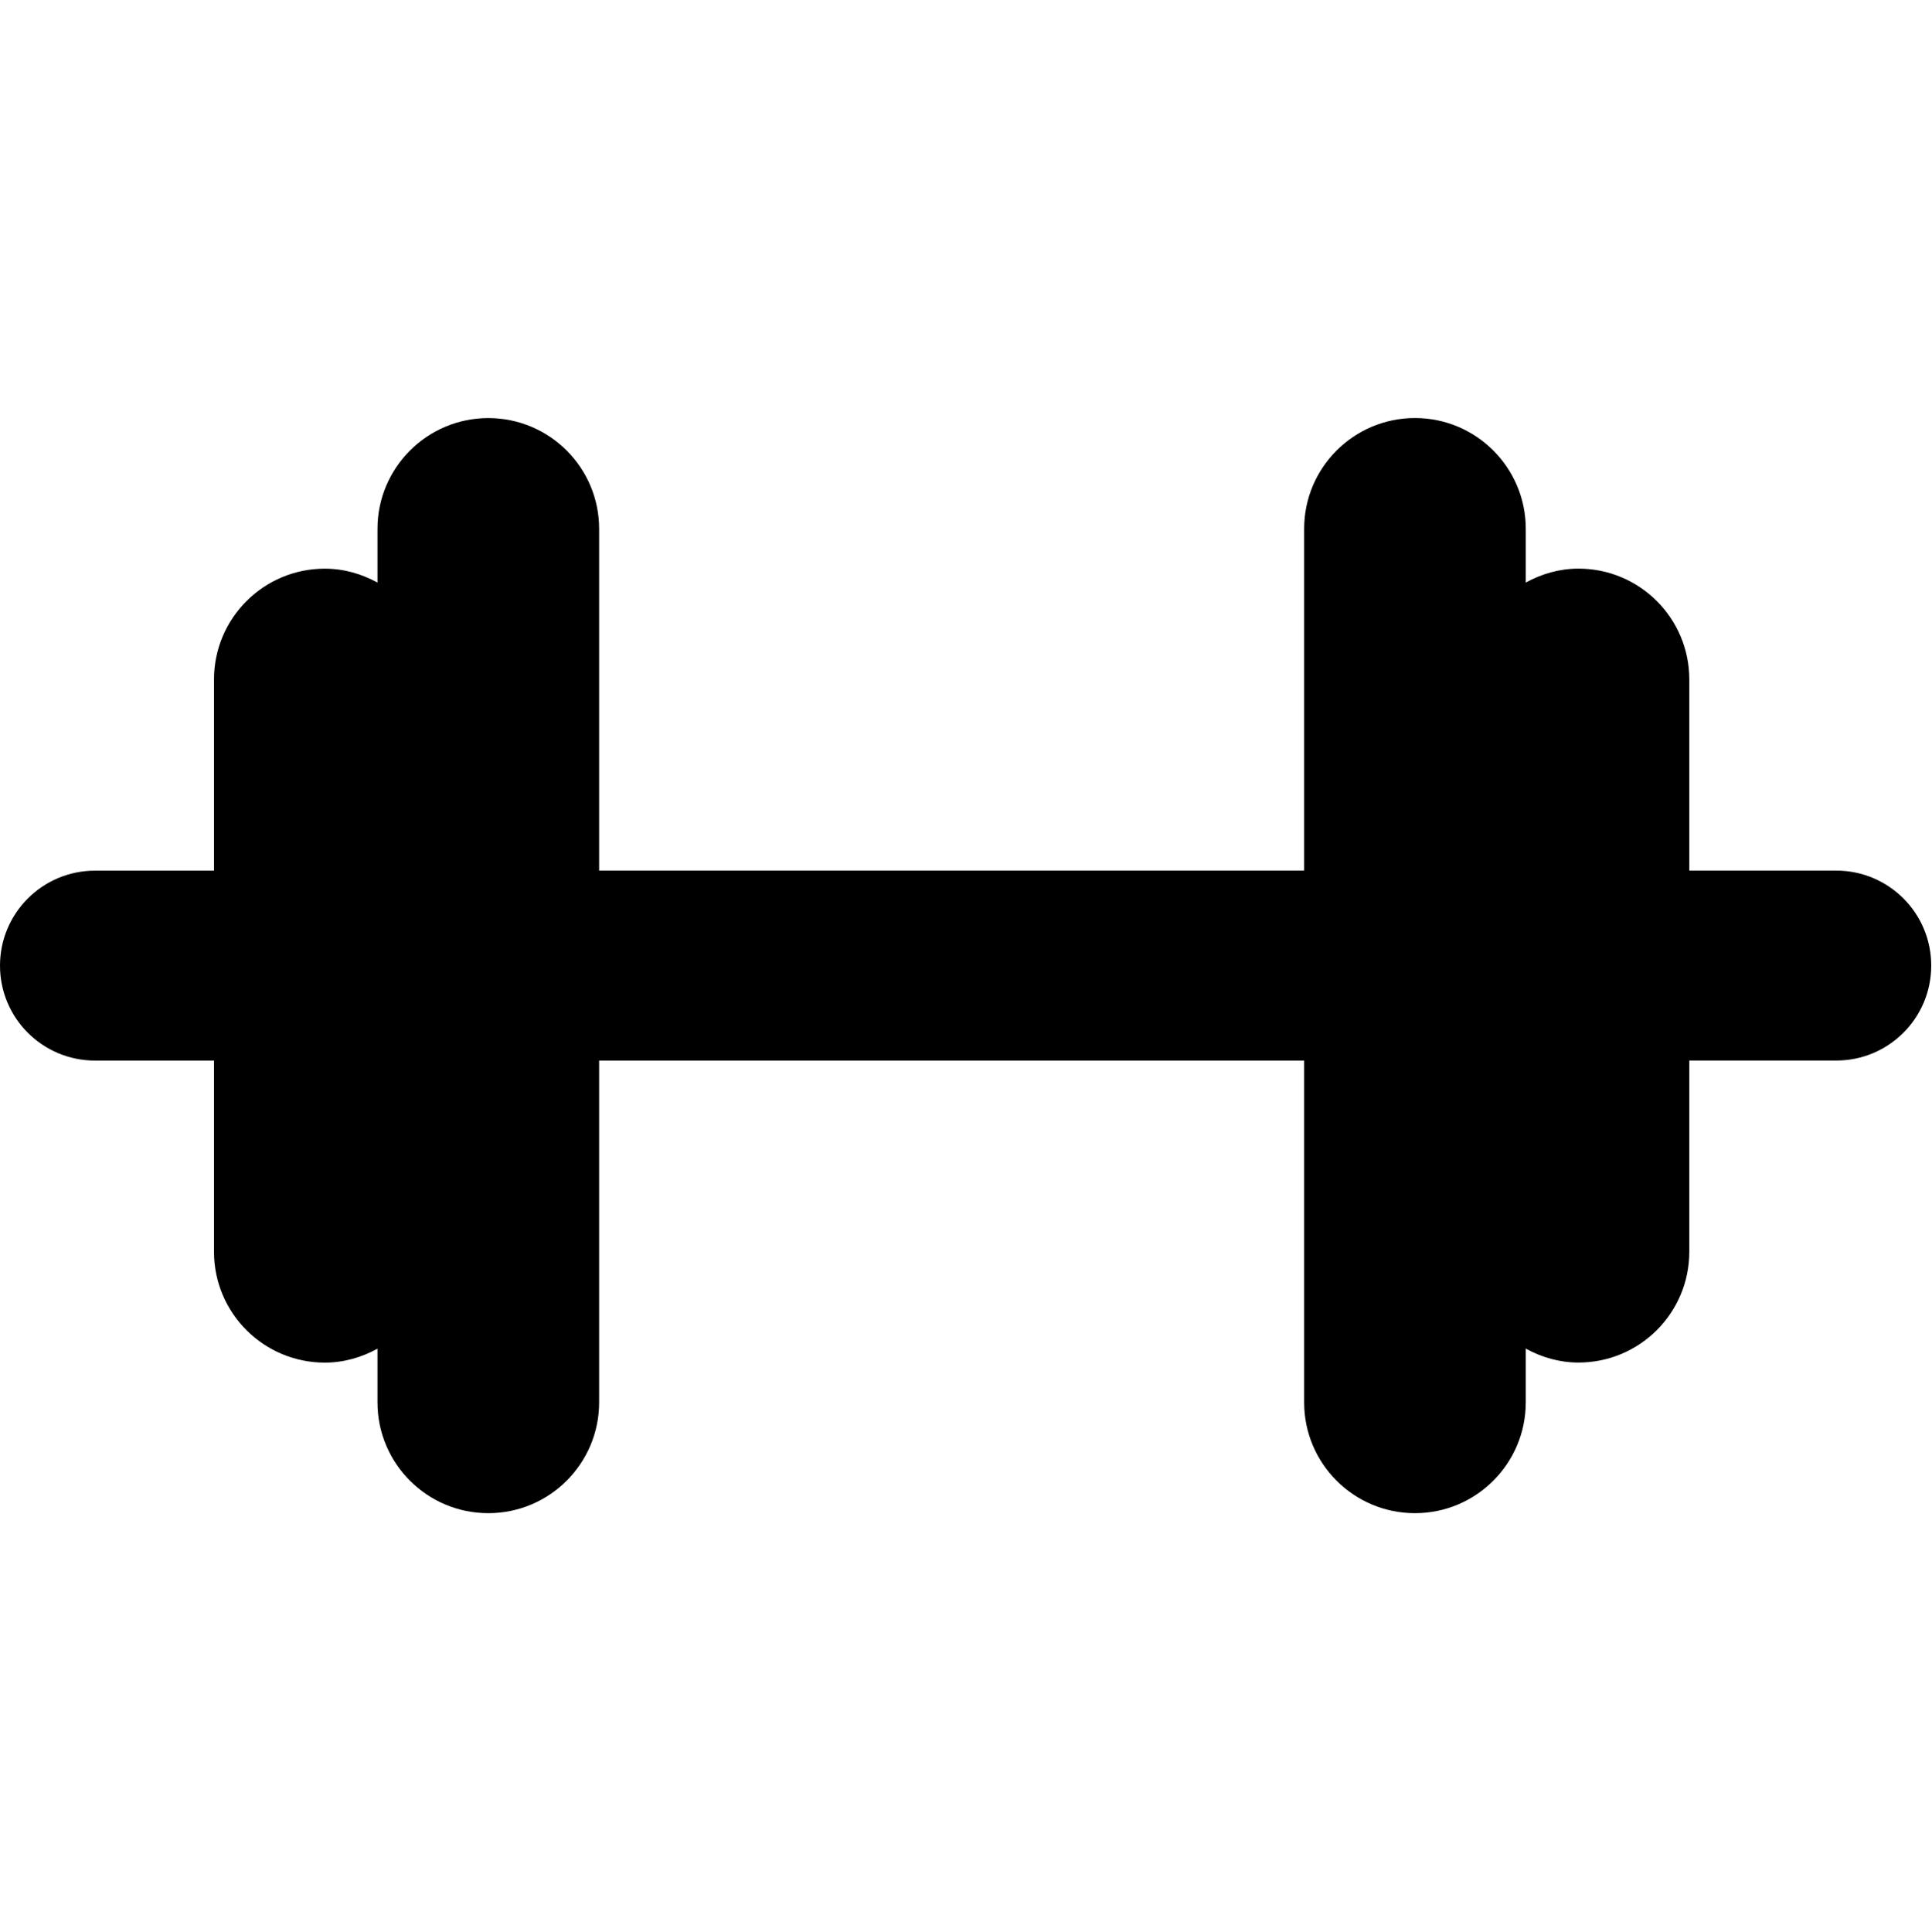
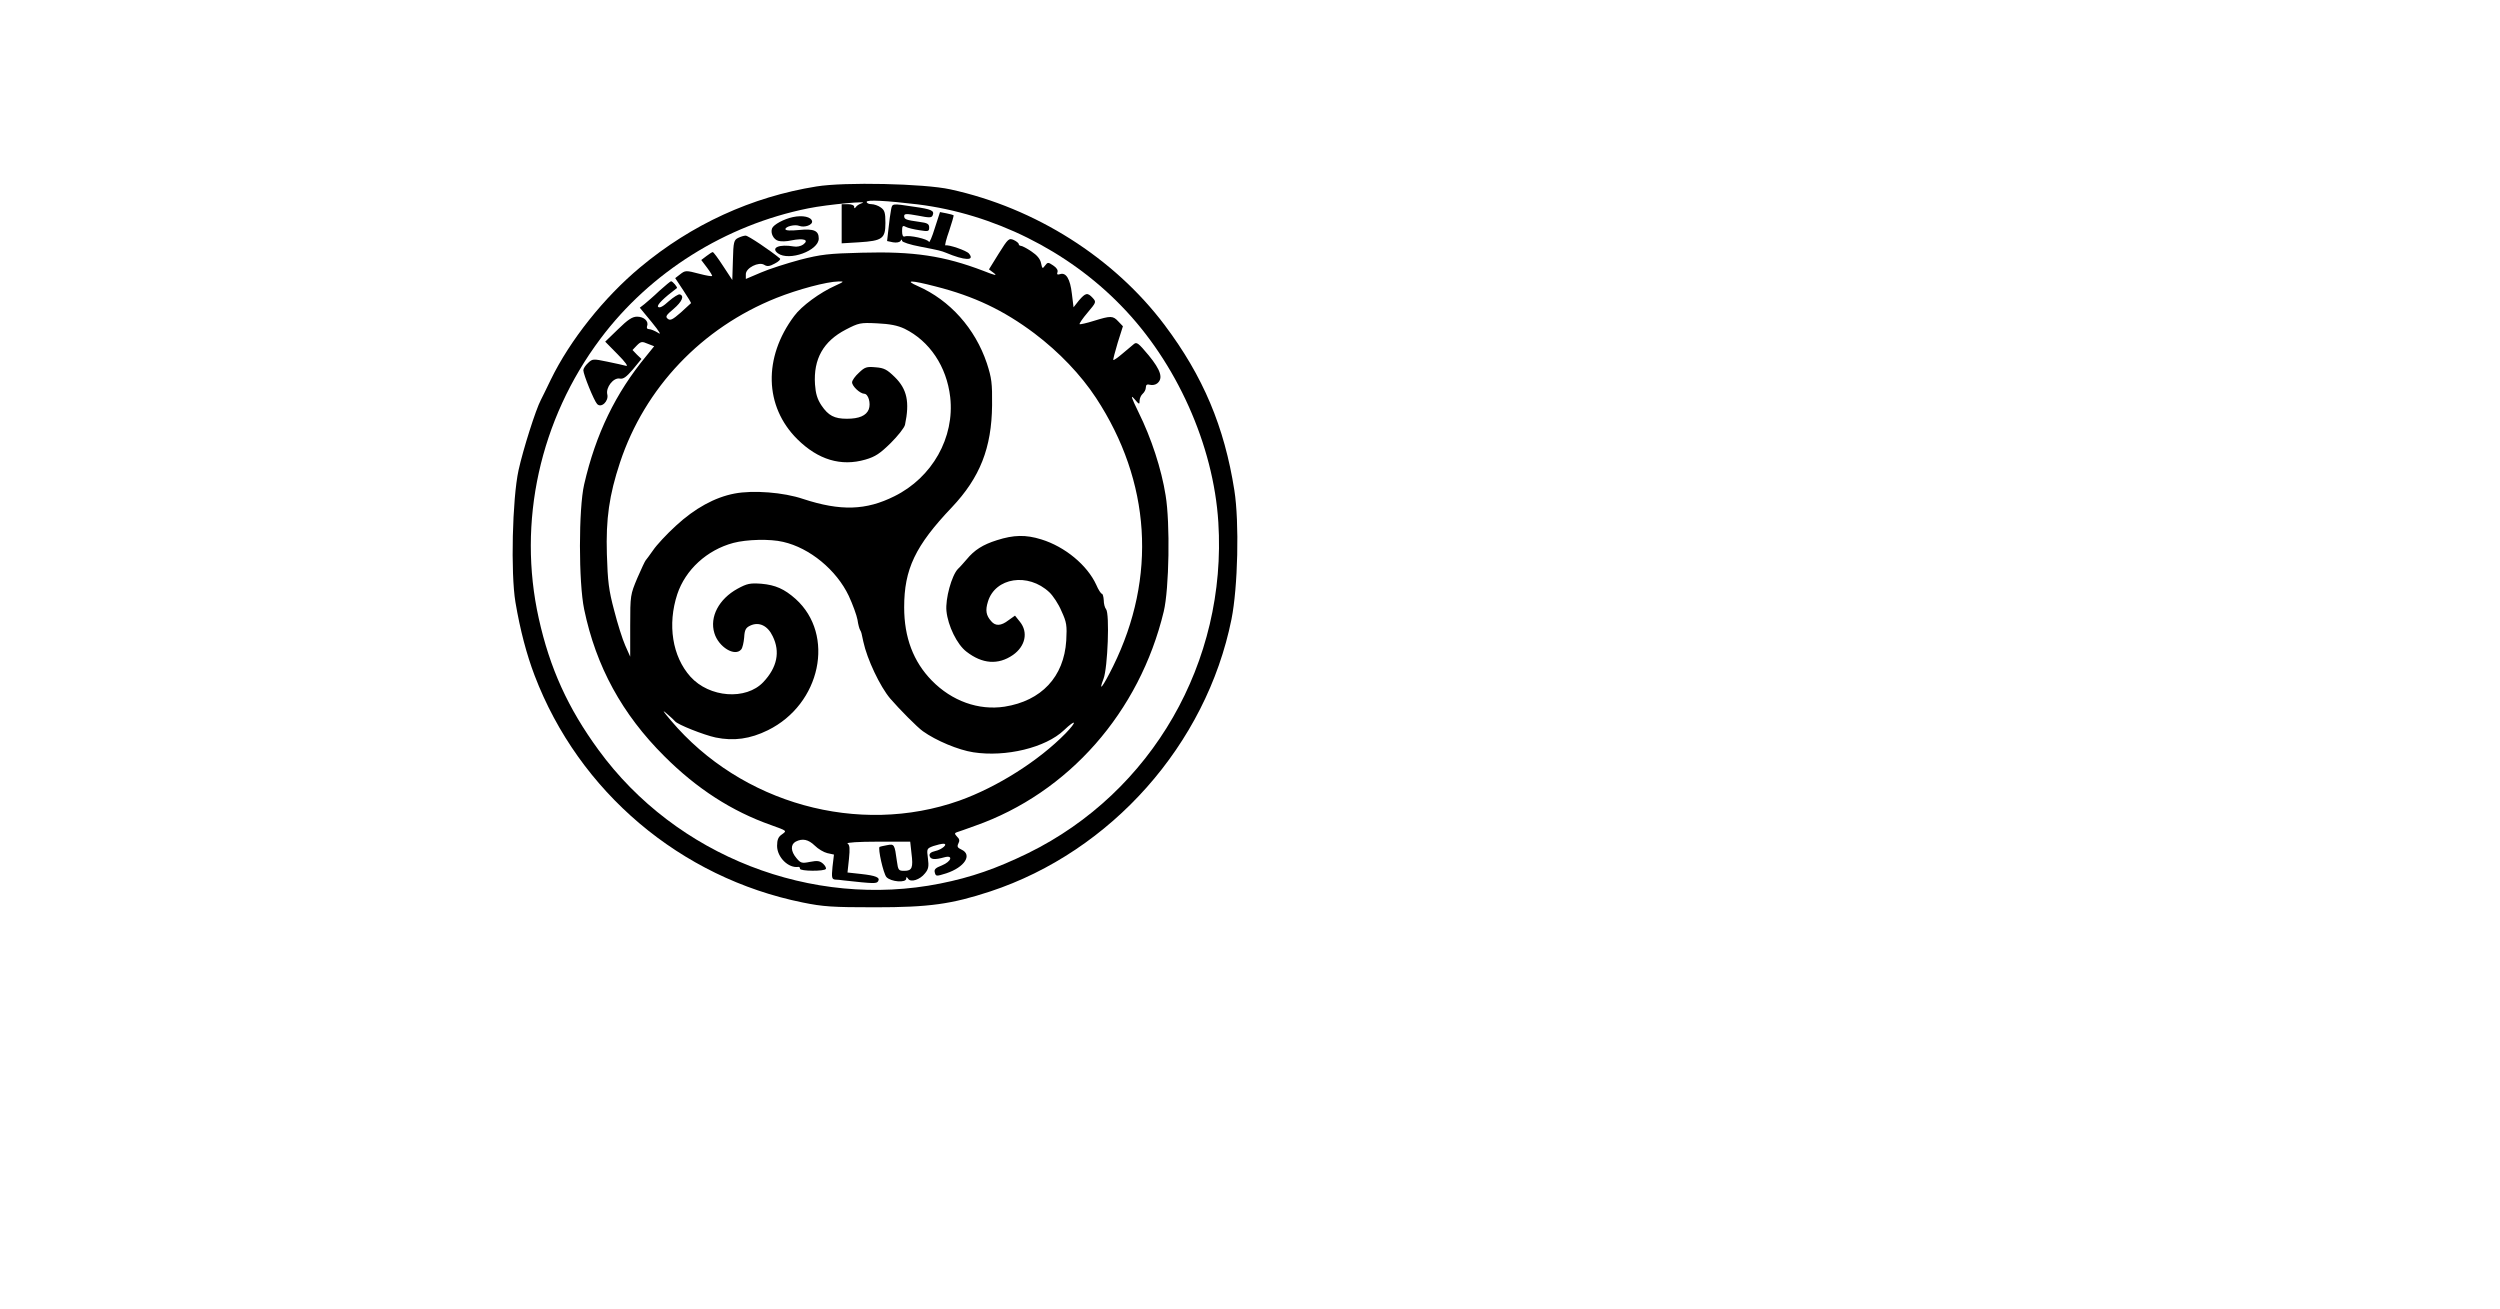
- <svg xmlns="http://www.w3.org/2000/svg" version="1.1" id="Capa_1" x="0px" y="0px" width="275.61px" height="275.61px" viewBox="0 0 275.61 275.61" style="enable-background:new 0 0 275.61 275.61;" xml:space="preserve">
-   <g>
-     <g>
-       <path d="M13.56,151.358h16.979v27.293c0,8.728,7.083,15.812,15.814,15.812c2.737,0,5.276-0.761,7.517-1.988v7.658    c0,8.737,7.084,15.816,15.819,15.816c8.728,0,15.814-7.084,15.814-15.816v-48.775h100.616v48.775    c0,8.737,7.08,15.816,15.816,15.816c8.732,0,15.812-7.084,15.812-15.816v-7.668c2.244,1.232,4.788,1.988,7.522,1.988    c8.737,0,15.817-7.075,15.817-15.812v-27.288h20.969c7.491,0,13.554-6.062,13.554-13.553c0-7.489-6.062-13.554-13.554-13.554    h-20.969V96.963c0-8.732-7.08-15.814-15.817-15.814c-2.734,0-5.278,0.76-7.522,1.988v-7.666c0-8.734-7.08-15.812-15.812-15.812    c-8.736,0-15.816,7.082-15.816,15.812v48.775H85.503V75.477c0-8.735-7.082-15.812-15.814-15.812    c-8.729,0-15.819,7.083-15.819,15.812v7.661c-2.245-1.228-4.779-1.983-7.517-1.983c-8.732,0-15.814,7.078-15.814,15.814v27.284    H13.56c-7.491,0-13.56,6.069-13.56,13.554C0,145.291,6.069,151.358,13.56,151.358z" />
-     </g>
+ <svg xmlns="http://www.w3.org/2000/svg" version="1.0" width="1200pt" height="628pt" viewBox="0 0 1200 628" preserveAspectRatio="xMidYMid meet">
+   <g transform="translate(0,628) scale(0.1,-0.1)" fill="#000000" stroke="none">
+     <path d="M3919 5385 c-311 -50 -599 -182 -846 -388 -174 -145 -337 -350 -429 -539 -19 -40 -41 -84 -48 -98 -24 -45 -85 -237 -107 -337 -30 -138 -38 -494 -15 -633 23 -136 54 -252 92 -352 213 -559 700 -971 1287 -1090 98 -20 142 -23 347 -23 261 0 367 15 553 76 581 192 1037 706 1158 1306 31 154 38 466 14 619 -48 306 -150 548 -335 794 -243 323 -620 562 -1028 651 -127 28 -509 36 -643 14z m486 -86 c363 -45 720 -222 976 -486 266 -272 444 -670 467 -1040 42 -670 -318 -1296 -913 -1588 -152 -74 -272 -116 -422 -146 -616 -123 -1269 132 -1640 641 -147 201 -234 393 -287 632 -103 462 5 954 296 1342 239 319 600 546 998 626 93 19 306 38 255 24 -11 -4 -23 -11 -27 -18 -6 -8 -8 -7 -8 2 0 7 -13 12 -30 12 l-30 0 0 -94 0 -94 83 5 c113 7 127 18 127 93 0 50 -4 61 -22 74 -12 9 -33 16 -45 16 -13 0 -23 5 -23 11 0 11 94 6 245 -12z" />
+     <path d="M4277 5273 c-3 -16 -9 -56 -12 -89 l-7 -61 28 -6 c17 -3 32 0 36 6 6 9 8 9 8 1 0 -6 39 -19 88 -28 93 -18 99 -20 122 -29 90 -38 141 -40 111 -4 -11 14 -98 44 -113 39 -4 -1 4 31 18 70 13 39 23 73 21 75 -2 1 -17 6 -34 9 l-31 6 -25 -77 c-13 -43 -26 -72 -28 -66 -5 14 -96 34 -116 26 -9 -3 -13 6 -13 26 0 25 3 28 18 20 9 -5 38 -12 65 -16 43 -7 47 -6 47 13 0 17 -8 22 -47 27 -64 9 -73 12 -73 28 0 12 11 12 66 2 56 -11 66 -11 71 2 9 22 -6 29 -92 41 -105 16 -102 16 -108 -15z" />
+     <path d="M3806 5238 c-43 -9 -93 -36 -100 -54 -9 -23 7 -54 30 -60 13 -4 41 -3 62 2 60 12 88 3 57 -20 -11 -8 -31 -12 -45 -9 -70 12 -112 -6 -76 -33 54 -39 196 13 196 71 0 38 -23 48 -95 41 -41 -4 -65 -3 -65 4 0 13 45 24 66 16 25 -10 65 4 62 22 -4 21 -45 30 -92 20z" />
+     <path d="M3543 5138 c-20 -10 -23 -19 -25 -106 l-3 -96 -44 67 c-24 37 -46 67 -50 67 -3 0 -17 -9 -30 -19 l-25 -19 28 -37 c15 -20 26 -38 24 -40 -2 -2 -28 2 -58 10 -69 18 -70 18 -97 -3 l-22 -17 39 -59 c22 -33 38 -60 37 -61 -1 -1 -23 -21 -49 -45 -40 -35 -51 -40 -63 -30 -12 10 -8 17 28 47 41 35 53 63 30 70 -6 2 -30 -13 -53 -33 -27 -25 -44 -34 -51 -27 -8 8 26 42 90 90 5 3 -20 33 -28 33 -3 0 -28 -21 -56 -46 -27 -26 -60 -54 -72 -64 l-22 -17 57 -69 c39 -48 48 -64 30 -51 -15 9 -34 17 -42 17 -10 0 -13 6 -10 15 9 23 -15 45 -48 45 -23 0 -44 -14 -91 -60 l-62 -60 60 -61 c37 -37 52 -59 40 -55 -11 3 -51 12 -90 20 -68 14 -71 14 -92 -6 -13 -12 -23 -27 -23 -35 0 -20 51 -146 66 -162 20 -22 57 14 49 46 -8 33 29 81 59 76 18 -4 32 7 64 44 l41 50 -22 21 -21 22 21 22 c19 19 25 20 52 8 l31 -12 -38 -47 c-147 -178 -242 -373 -298 -616 -27 -116 -27 -471 0 -600 57 -274 182 -503 385 -705 156 -156 324 -264 511 -330 80 -29 78 -27 52 -46 -16 -11 -22 -25 -22 -54 0 -55 55 -109 103 -101 4 0 7 -3 7 -9 0 -12 117 -13 124 -1 3 4 -3 16 -13 25 -16 14 -27 16 -63 9 -39 -8 -45 -6 -65 18 -28 33 -29 65 -4 79 33 17 61 11 92 -19 16 -16 43 -32 60 -36 l32 -7 -7 -59 c-5 -51 -3 -59 12 -61 9 0 28 -2 42 -4 146 -16 157 -16 165 -4 11 18 -10 27 -83 35 l-64 7 7 65 c5 50 4 68 -7 74 -7 5 54 9 144 9 l157 0 6 -55 c9 -70 3 -85 -34 -85 -28 0 -30 3 -36 47 -11 81 -12 83 -48 76 -18 -3 -33 -7 -35 -8 -9 -7 18 -128 33 -145 21 -23 95 -29 95 -7 0 9 2 9 9 -1 12 -19 57 -5 81 26 17 20 19 34 14 72 -6 46 -6 47 26 59 18 6 40 11 48 11 25 0 -6 -28 -39 -35 -21 -5 -29 -12 -27 -23 4 -18 24 -20 71 -7 44 12 34 -20 -12 -39 -31 -12 -38 -19 -34 -34 5 -19 7 -19 55 -4 88 29 127 89 73 114 -19 9 -22 14 -15 29 7 13 6 22 -6 33 -12 13 -13 17 -2 21 7 2 47 16 88 31 449 158 790 546 906 1029 26 108 31 425 9 557 -20 127 -69 276 -130 399 -35 72 -40 87 -20 64 23 -27 25 -28 25 -9 0 12 7 27 15 34 8 7 15 20 15 30 0 13 6 17 20 13 11 -3 27 0 35 7 29 24 17 63 -41 134 -50 60 -58 66 -72 54 -10 -8 -34 -29 -56 -47 -21 -18 -40 -31 -42 -29 -2 2 8 39 21 83 l25 79 -22 23 c-26 28 -36 28 -117 3 -35 -11 -66 -18 -69 -16 -2 3 15 28 38 55 42 50 43 51 25 71 -25 27 -34 25 -66 -12 l-26 -33 -8 65 c-8 71 -28 104 -57 94 -13 -4 -16 -1 -12 10 3 9 -4 21 -21 32 -24 16 -26 16 -39 -1 -12 -16 -13 -16 -19 12 -4 20 -19 38 -46 56 -22 15 -45 27 -51 27 -5 0 -10 4 -10 8 0 5 -11 14 -24 20 -23 10 -27 7 -72 -65 l-47 -76 24 -18 c18 -14 4 -11 -51 11 -189 72 -334 94 -584 87 -159 -4 -195 -8 -296 -34 -63 -17 -148 -44 -187 -61 l-73 -31 0 23 c0 30 62 61 88 45 14 -9 26 -8 51 6 18 9 29 20 25 24 -44 37 -154 111 -165 110 -8 0 -24 -5 -36 -11z m467 -229 c-74 -33 -163 -98 -198 -146 -149 -199 -143 -434 15 -591 100 -99 210 -132 327 -98 48 14 70 29 122 80 34 34 65 73 68 87 23 109 10 171 -49 229 -37 36 -51 44 -92 47 -43 4 -52 1 -80 -26 -18 -16 -33 -37 -33 -46 0 -19 38 -54 58 -55 20 0 33 -46 22 -75 -12 -30 -46 -45 -105 -45 -60 0 -89 15 -122 64 -20 30 -28 57 -31 101 -8 122 40 207 148 263 62 32 69 34 150 30 62 -3 98 -10 132 -26 120 -59 202 -181 219 -328 22 -194 -86 -386 -268 -476 -136 -68 -258 -72 -438 -13 -94 32 -240 43 -329 26 -95 -18 -191 -71 -281 -154 -45 -41 -94 -94 -110 -118 -17 -24 -33 -46 -36 -49 -3 -3 -21 -41 -40 -85 -33 -79 -34 -82 -34 -228 l0 -149 -24 54 c-13 29 -37 105 -53 168 -26 97 -31 139 -35 270 -5 169 11 283 63 440 119 359 393 647 751 790 103 41 241 78 298 79 28 1 27 -1 -15 -20z m481 -4 c185 -47 326 -114 474 -225 119 -90 223 -199 296 -310 263 -401 293 -860 82 -1288 -49 -99 -73 -130 -46 -60 20 52 30 313 12 334 -6 7 -11 26 -11 43 -1 17 -5 31 -9 31 -4 0 -17 19 -27 43 -43 94 -150 183 -264 218 -74 23 -132 22 -213 -4 -67 -21 -108 -47 -145 -92 -14 -16 -32 -37 -42 -46 -30 -31 -61 -144 -55 -202 7 -71 51 -161 96 -195 76 -59 152 -65 223 -16 60 42 74 109 34 159 l-24 30 -31 -22 c-36 -28 -63 -29 -83 -5 -25 28 -29 52 -16 94 35 116 193 141 295 45 17 -16 44 -56 58 -90 25 -54 27 -69 23 -142 -11 -174 -119 -289 -296 -317 -125 -19 -253 27 -349 125 -89 91 -133 207 -133 352 0 183 53 295 229 480 135 143 191 285 193 490 1 106 -2 130 -25 201 -56 167 -177 303 -332 371 -66 29 -33 29 86 -2z m-732 -1226 c128 -29 256 -135 315 -259 19 -41 38 -93 42 -115 3 -22 9 -44 13 -50 6 -10 6 -13 15 -55 18 -84 80 -215 129 -273 44 -51 130 -138 157 -157 63 -45 170 -90 242 -101 156 -24 347 22 435 106 59 56 65 44 8 -15 -128 -131 -328 -258 -510 -323 -483 -171 -1047 -15 -1385 385 -38 45 -44 54 -20 33 19 -16 37 -33 40 -37 12 -16 139 -66 195 -78 87 -18 166 -7 251 35 254 125 324 458 133 630 -54 48 -97 67 -164 73 -55 4 -69 1 -115 -24 -89 -49 -135 -135 -111 -213 20 -67 99 -115 129 -78 6 7 12 33 14 57 2 37 8 47 29 57 42 20 84 0 108 -51 37 -75 21 -150 -45 -220 -83 -88 -259 -75 -350 26 -87 97 -111 250 -63 396 39 117 142 212 269 246 64 17 177 20 239 5z" />
  </g>
-   <g>
- </g>
-   <g>
- </g>
-   <g>
- </g>
-   <g>
- </g>
-   <g>
- </g>
-   <g>
- </g>
-   <g>
- </g>
-   <g>
- </g>
-   <g>
- </g>
-   <g>
- </g>
-   <g>
- </g>
-   <g>
- </g>
-   <g>
- </g>
-   <g>
- </g>
-   <g>
- </g>
</svg>
